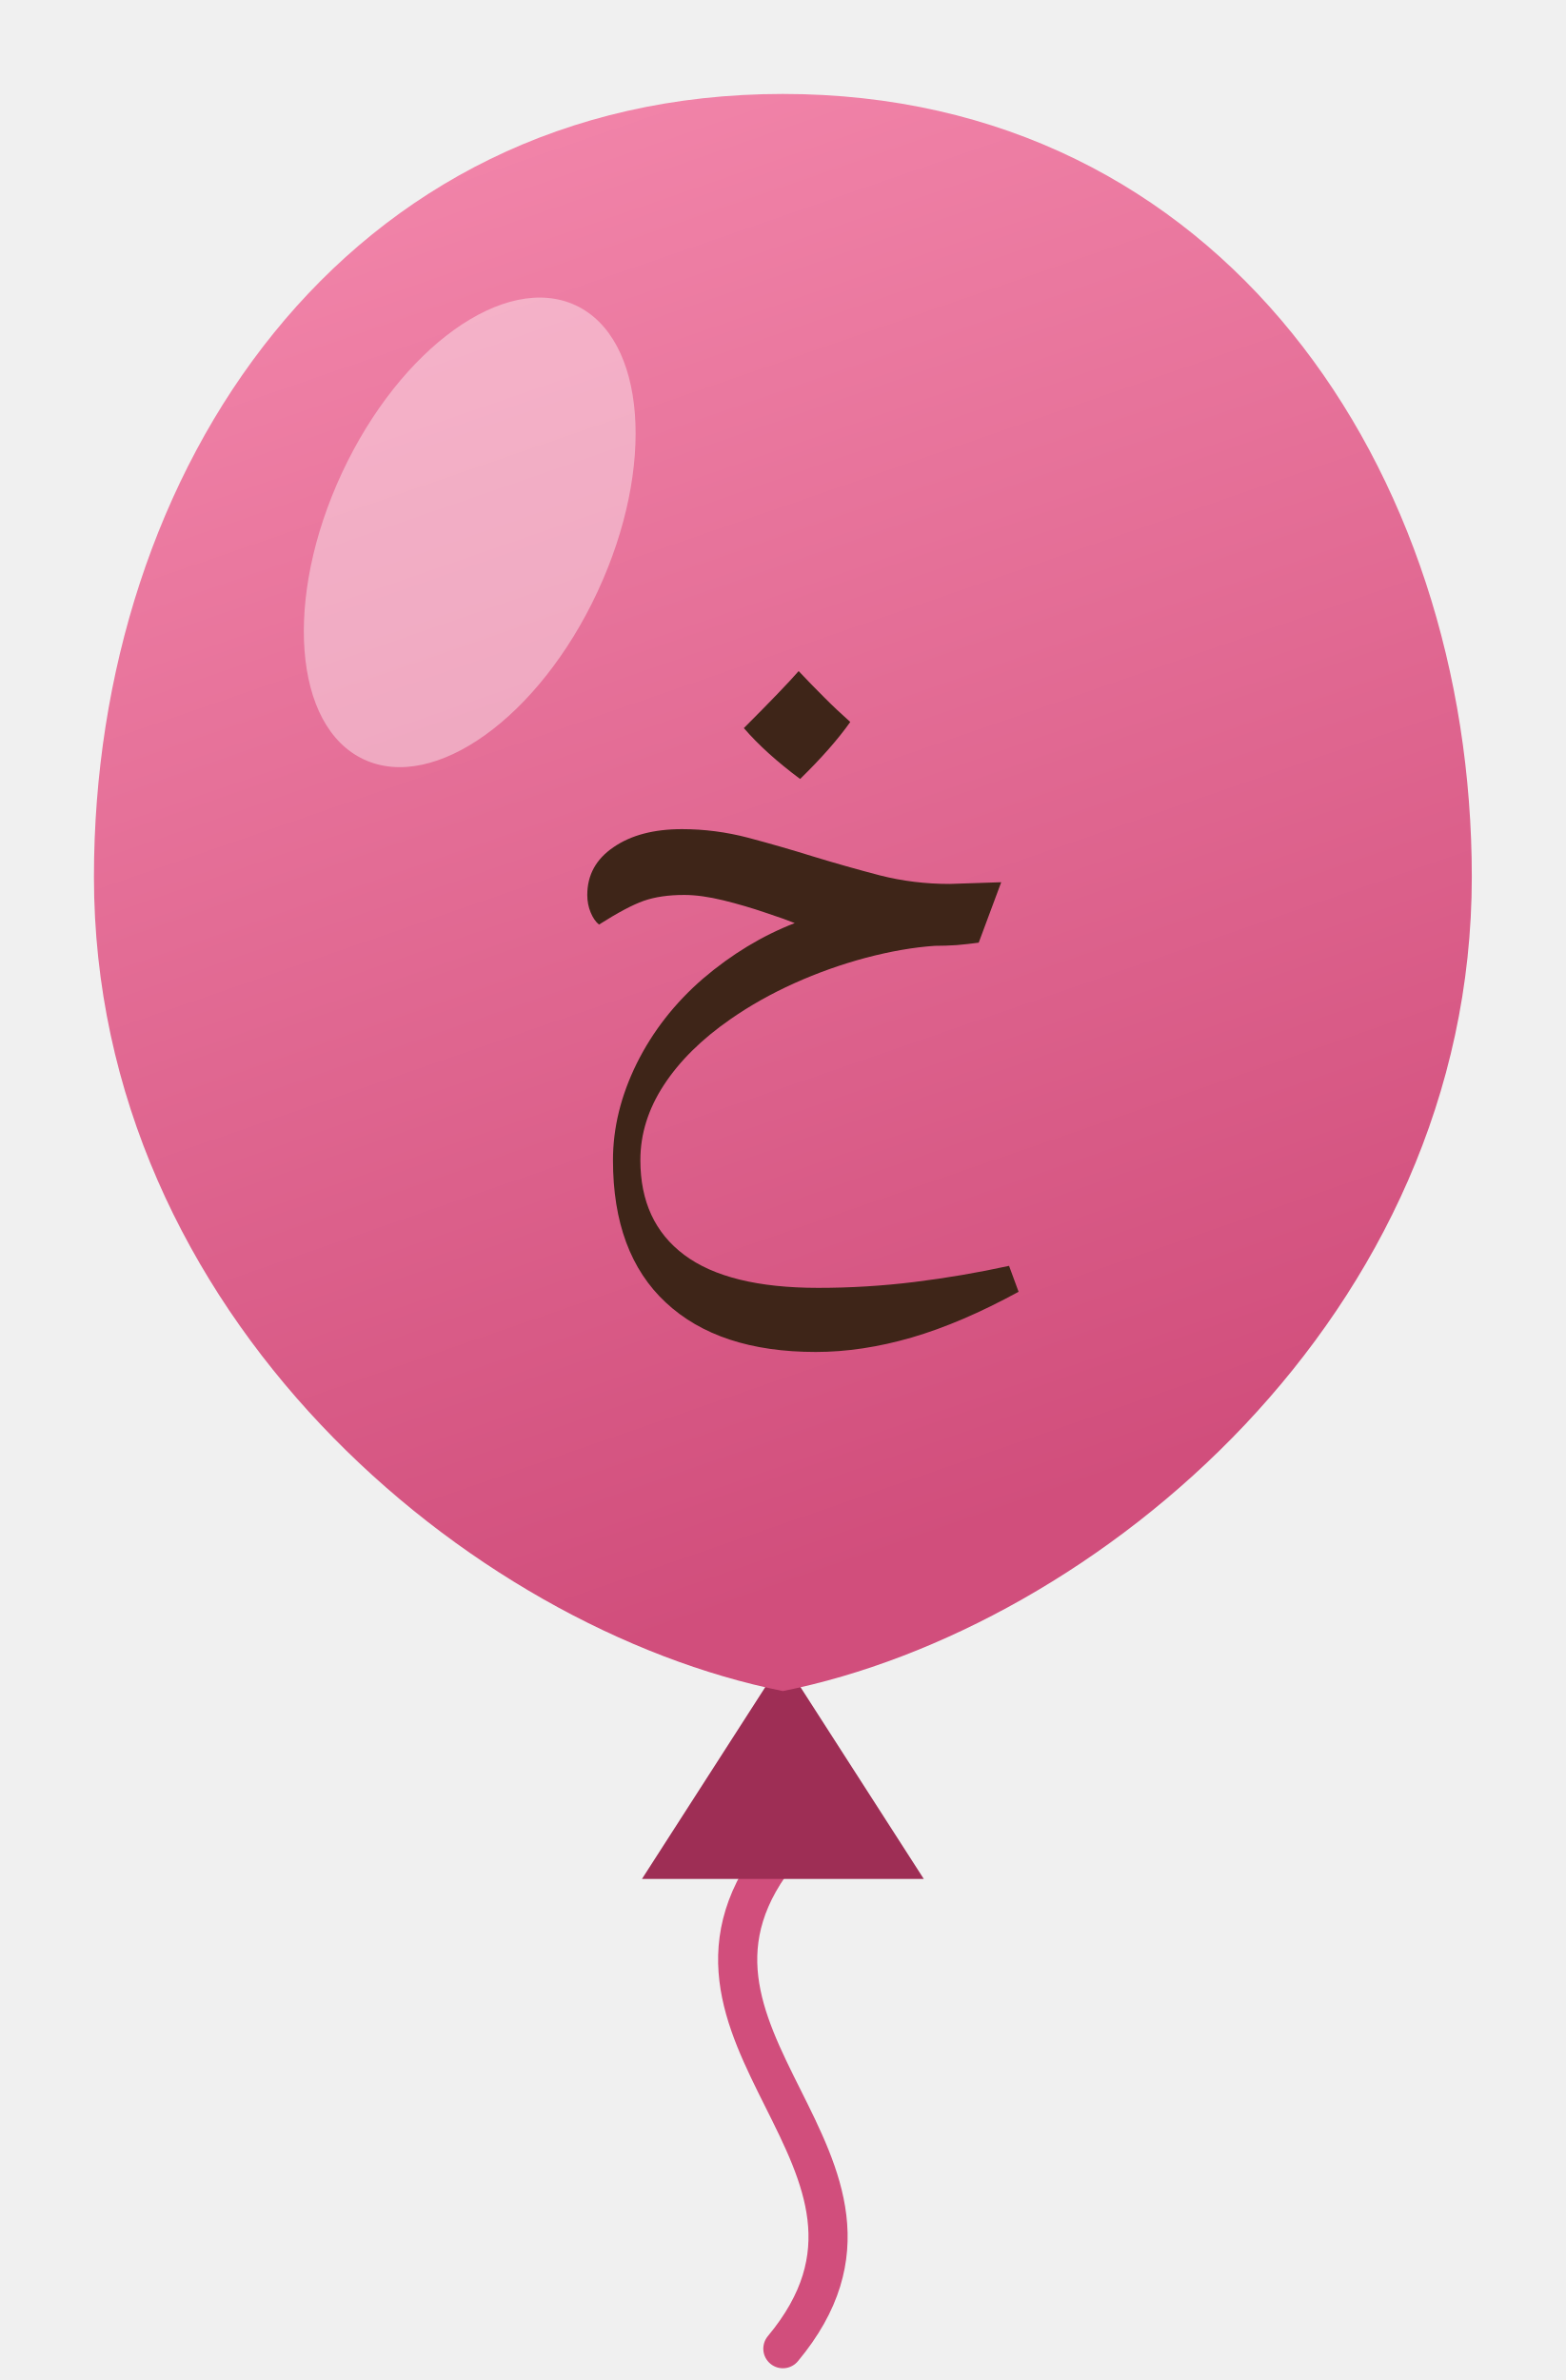
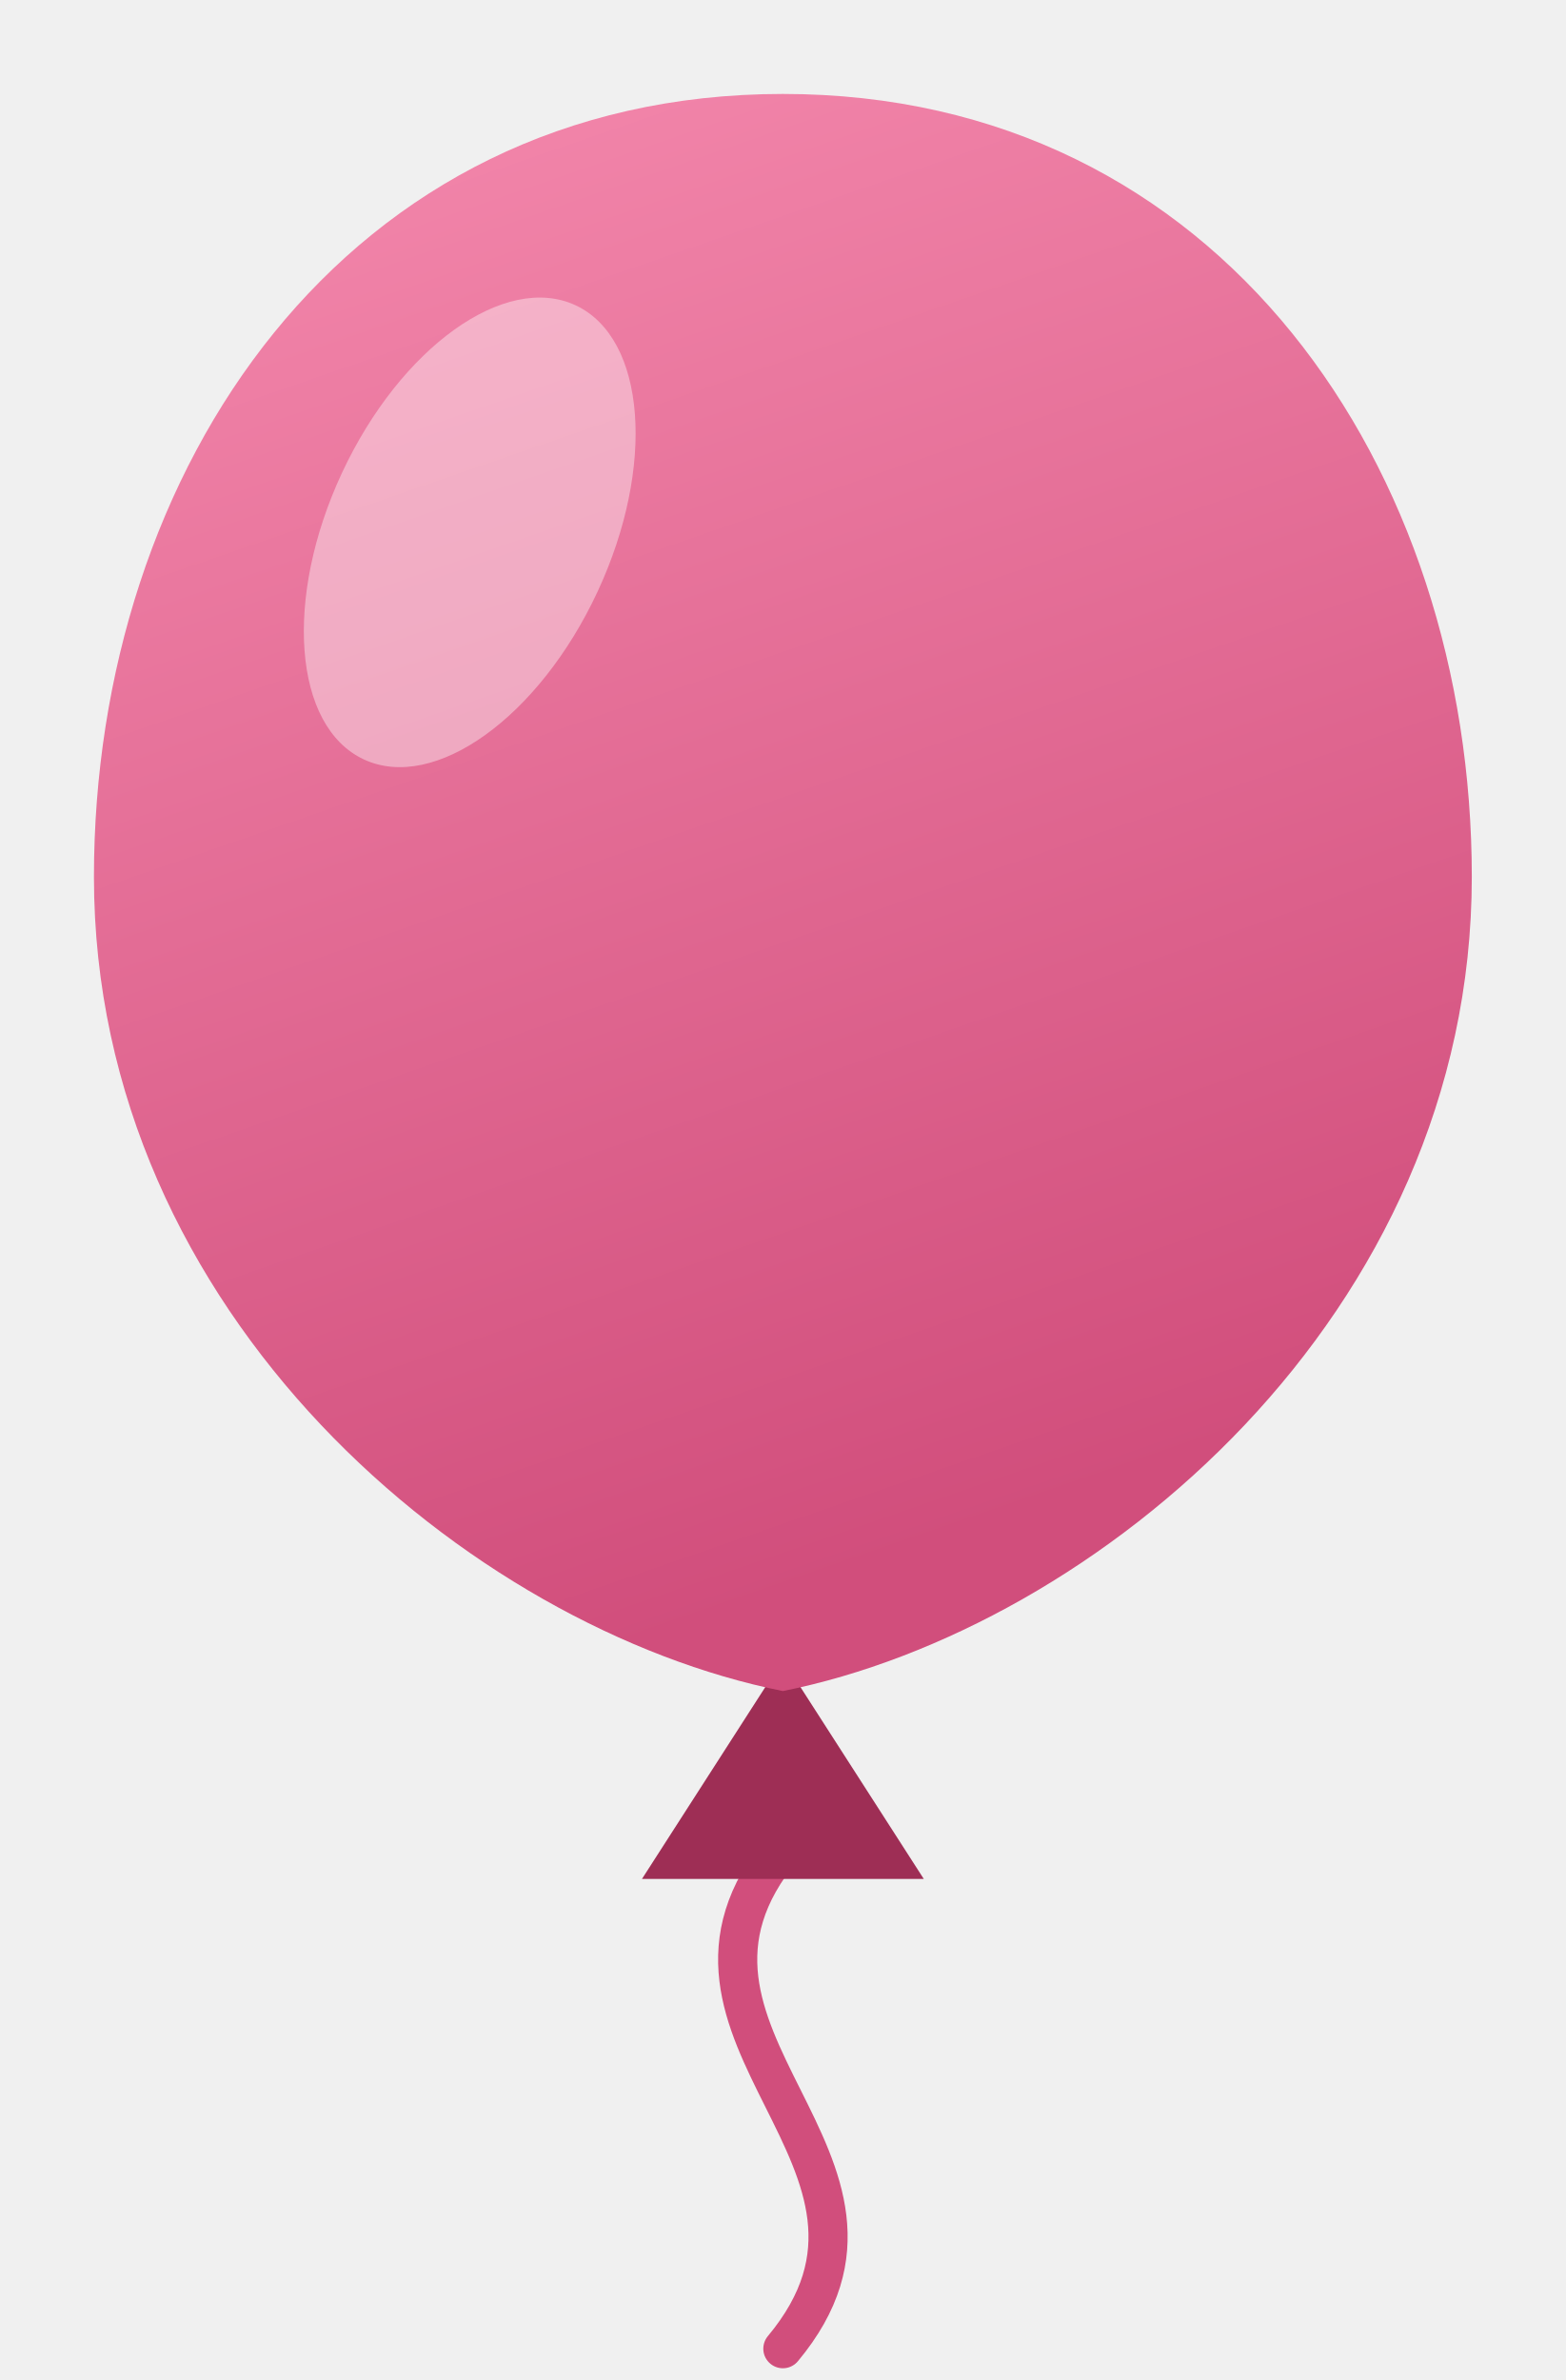
<svg xmlns="http://www.w3.org/2000/svg" viewBox="0 0 100 152" width="100" height="152" role="img" aria-label="balonMerah">
  <defs>
    <linearGradient id="balonMerah" x1="0" y1="0" x2="0.3" y2="1">
      <stop offset="0" stop-color="#F58AAE" />
      <stop offset="1" stop-color="#D14E7C" />
    </linearGradient>
  </defs>
  <g transform="">
    <path d="M50 118 C40 130 60 138 50 150" fill="none" stroke="#D14E7C" stroke-width="2.5" stroke-linecap="round" />
    <polygon points="50,106 41,120 59,120" fill="#9E2E55" />
    <path d="M50 6 C78 6 94 30 94 56 C94 84 70 104 50 108 C30 104 6 84 6 56 C6 30 22 6 50 6Z" fill="url(#balonMerah)" />
    <ellipse cx="30" cy="34" rx="9" ry="16" fill="#fff" opacity=".4" transform="rotate(25 30 34)" />
-     <text x="50" y="72" text-anchor="middle" font-size="50" fill="#3E2518" font-family="'Amiri','Noto Naskh Arabic','Scheherazade New',serif">خ</text>
  </g>
</svg>
